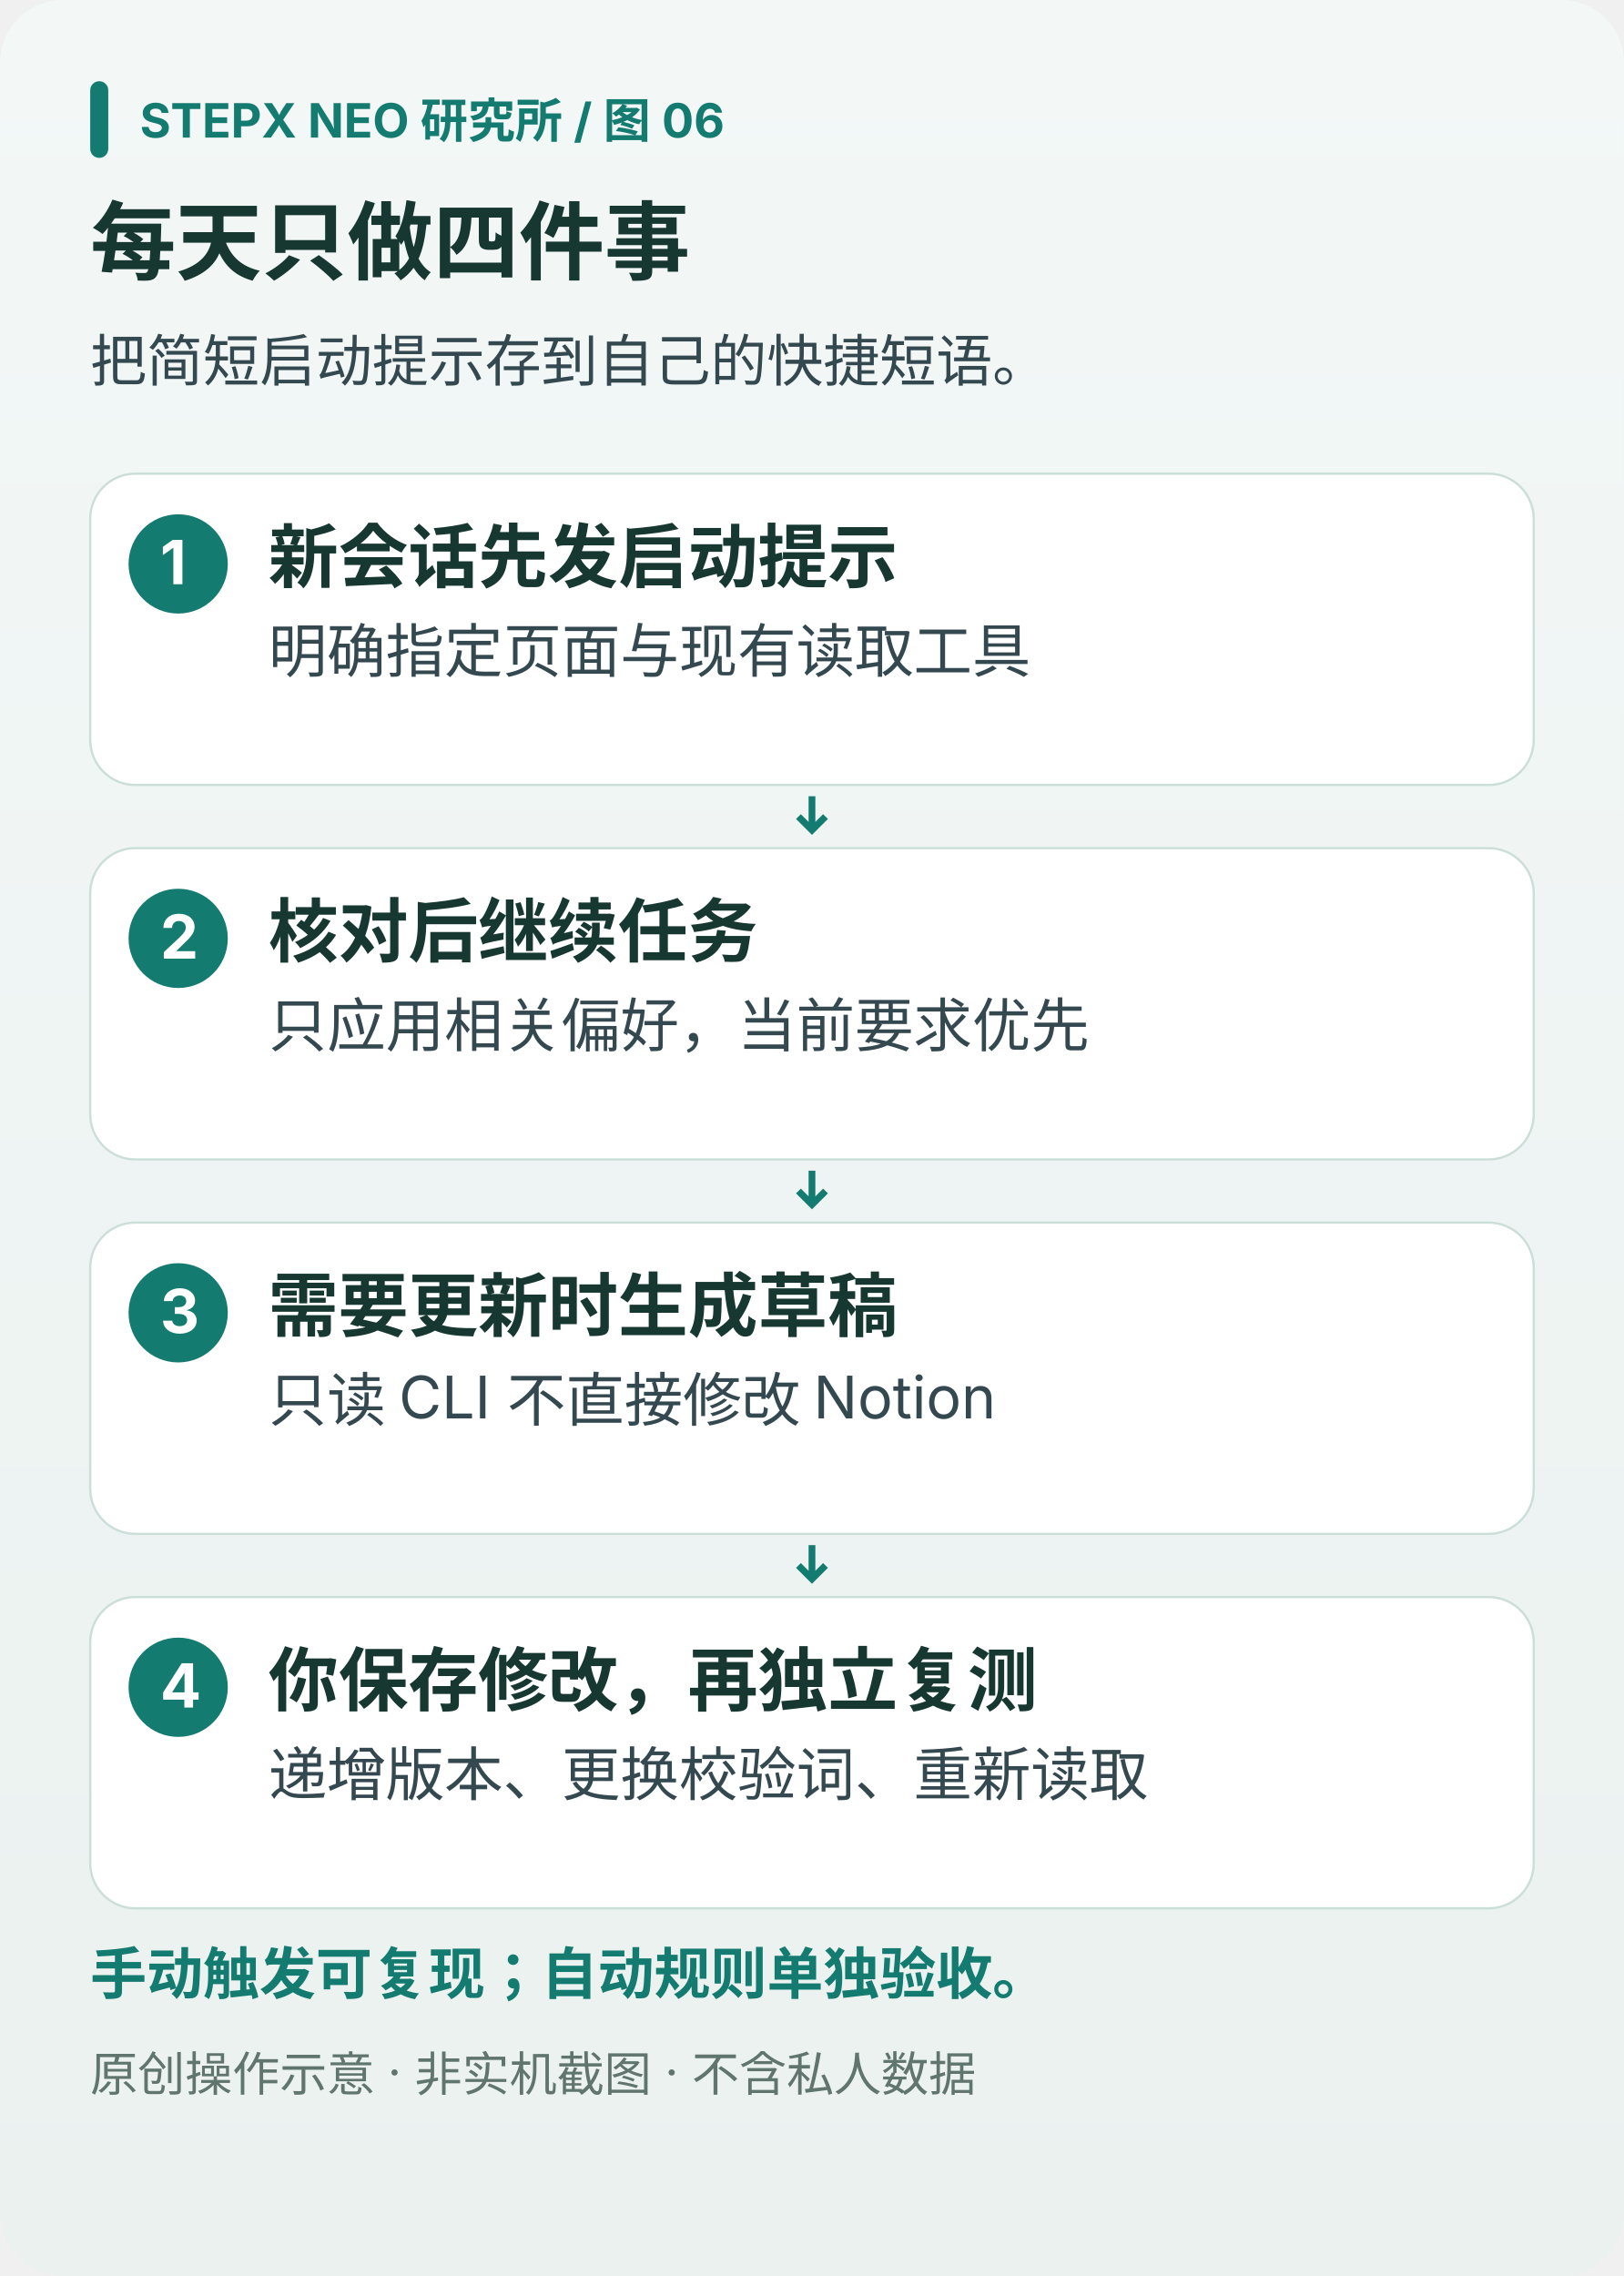
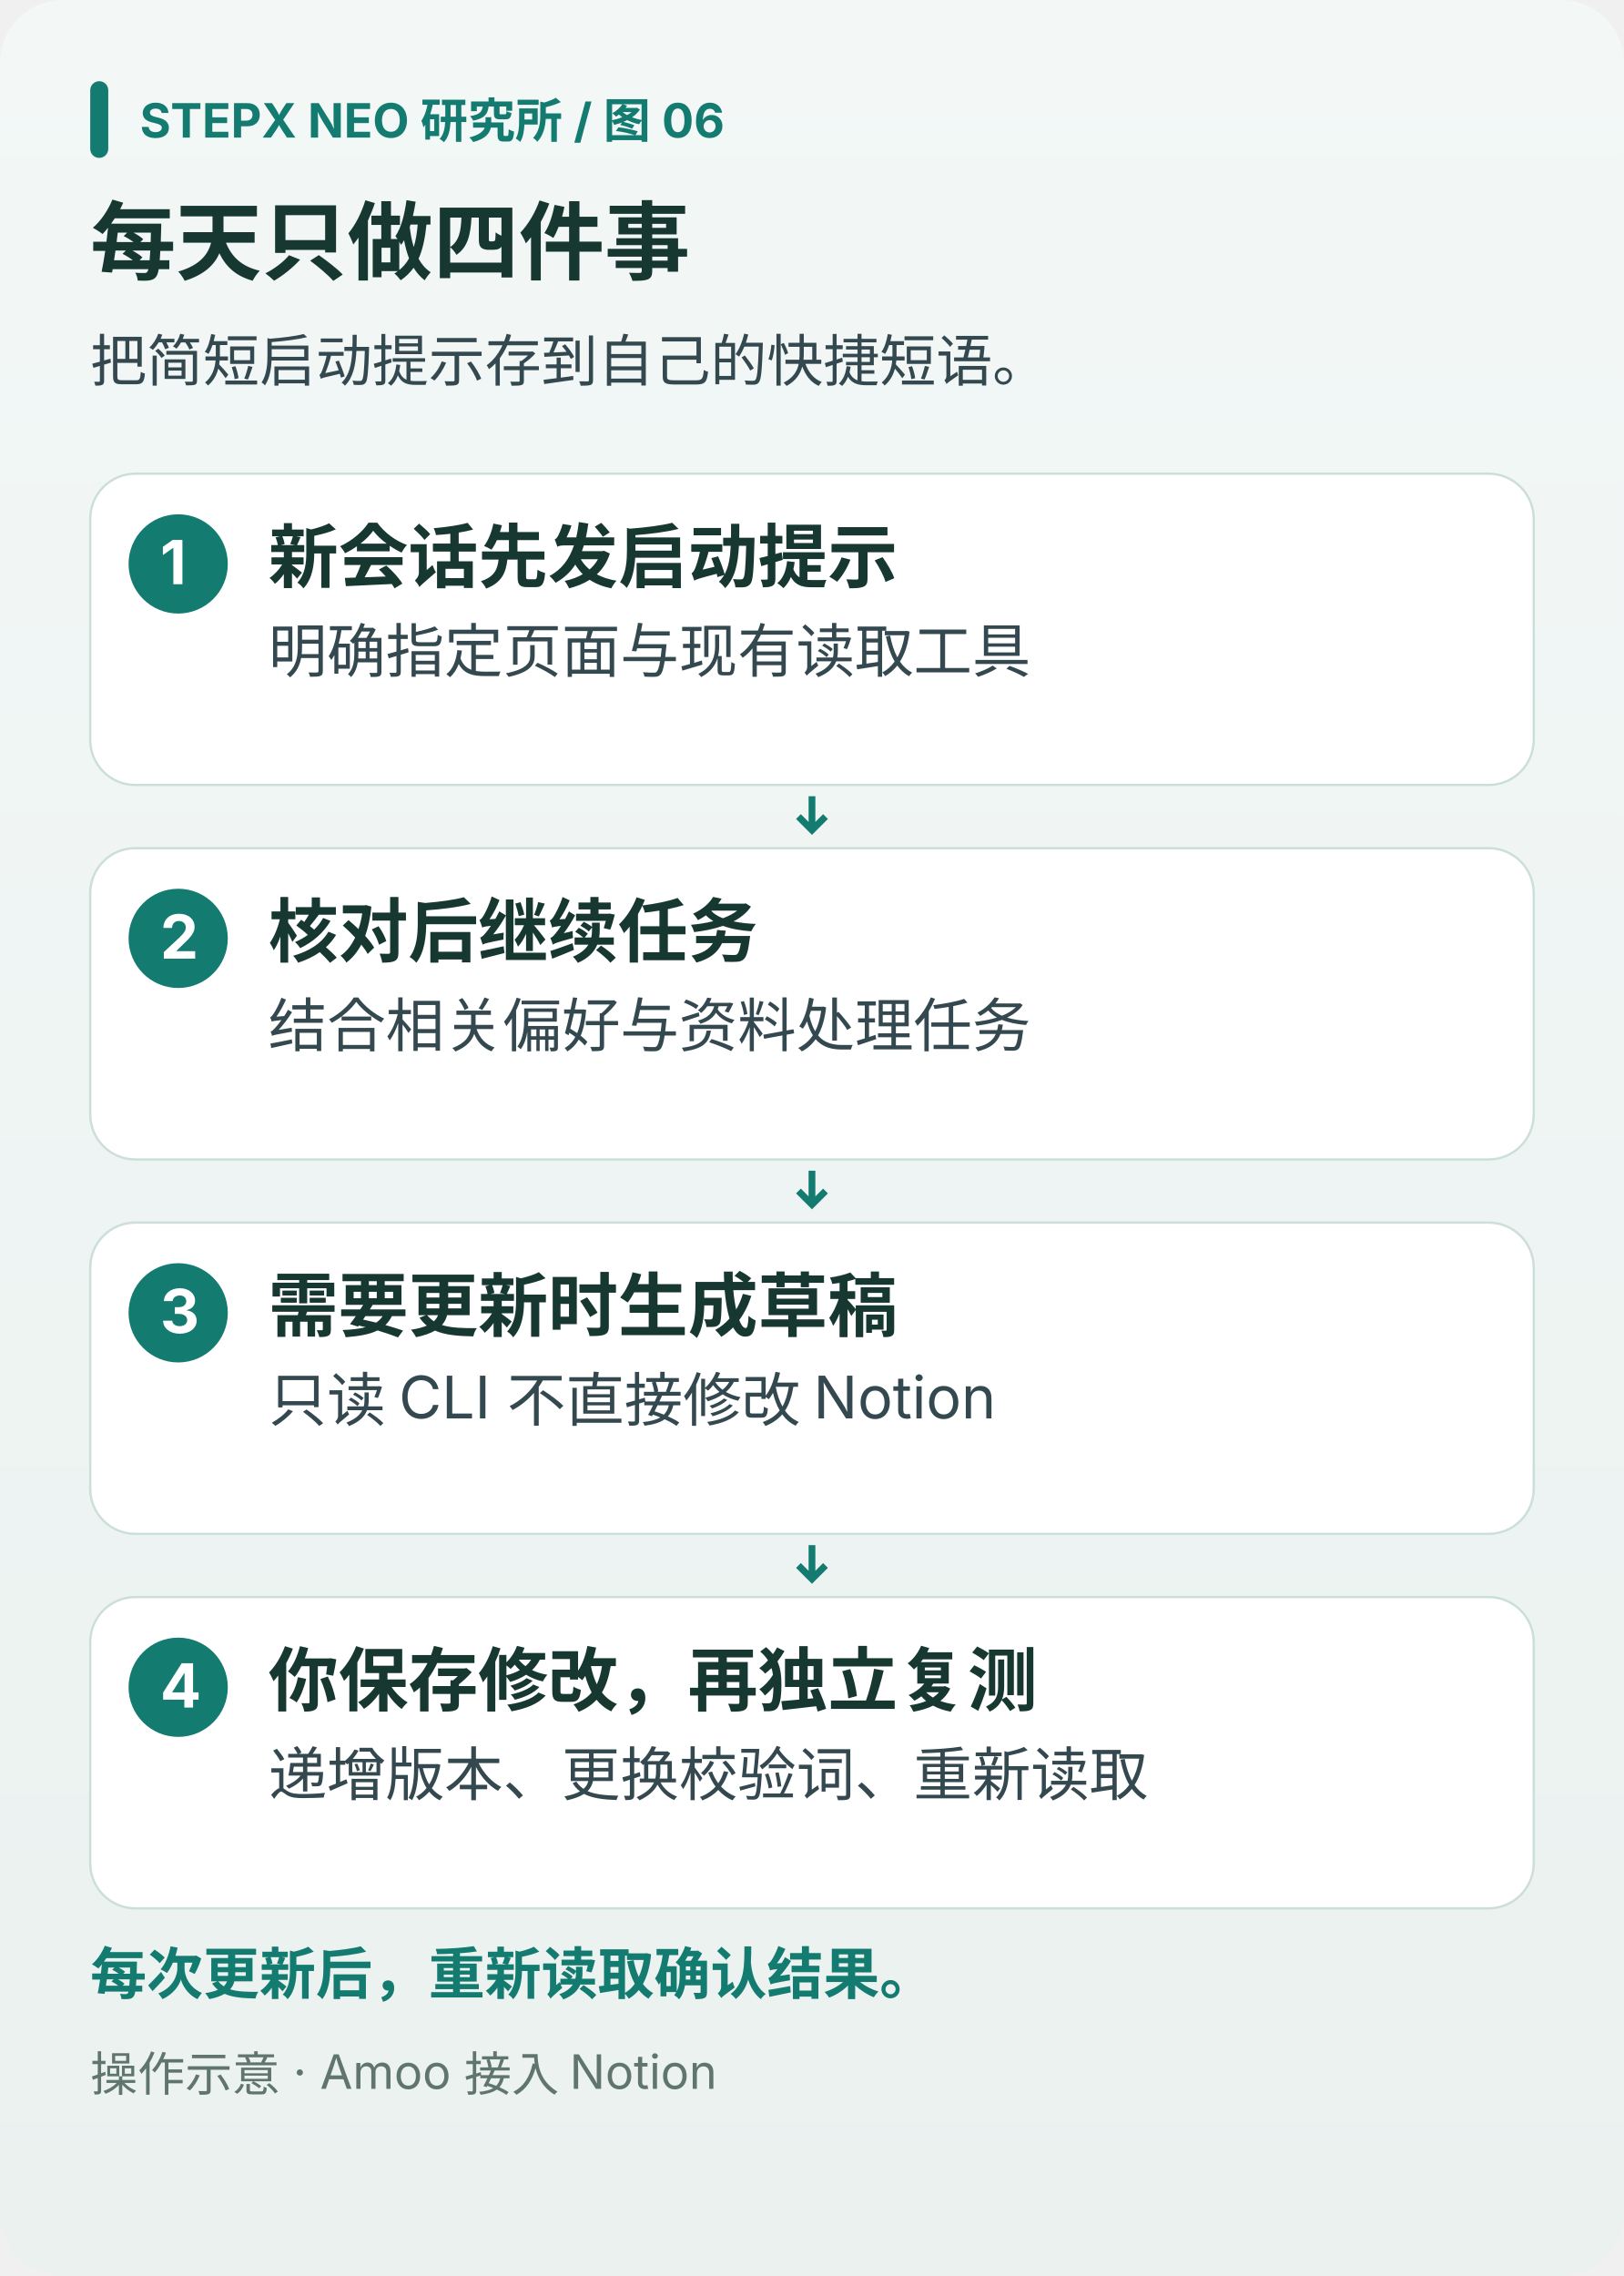
<svg xmlns="http://www.w3.org/2000/svg" viewBox="0 0 720 1009" role="img" aria-labelledby="title desc">
  <defs>
    <linearGradient id="bg" x2="0" y2="1">
      <stop stop-color="#f3f8f7" />
      <stop offset="1" stop-color="#eaf1ef" />
    </linearGradient>
  </defs>
  <rect width="720" height="1009" rx="28" fill="url(#bg)" />
  <g font-family="-apple-system,BlinkMacSystemFont,PingFang SC,Microsoft YaHei,sans-serif">
    <rect x="40" y="36" width="8" height="34" rx="4" fill="#147b70" />
    <text x="62" y="61" font-size="21" font-weight="650" fill="#147b70">STEPX NEO 研究所  /  图 06</text>
    <text x="40" y="121" font-size="38" font-weight="700" fill="#173831">每天只做四件事</text>
    <text x="40" y="169" font-size="25" font-weight="400" fill="#344850">把简短启动提示存到自己的快捷短语。</text>
    <rect x="40" y="210" width="640" height="138" rx="20" fill="#fff" stroke="#cbded8" />
    <circle cx="79" cy="250" r="22" fill="#147b70" />
    <text x="71" y="259" font-size="27" font-weight="700" fill="#ffffff">1</text>
    <text x="119" y="258" font-size="31" font-weight="650" fill="#173831">新会话先发启动提示</text>
    <text x="119" y="298" font-size="26" font-weight="400" fill="#344850">明确指定页面与现有读取工具</text>
    <path d="M360 353v15m-6-6 6 6 6-6" fill="none" stroke="#147b70" stroke-width="3" />
    <rect x="40" y="376" width="640" height="138" rx="20" fill="#fff" stroke="#cbded8" />
    <circle cx="79" cy="416" r="22" fill="#147b70" />
    <text x="71" y="425" font-size="27" font-weight="700" fill="#ffffff">2</text>
    <text x="119" y="424" font-size="31" font-weight="650" fill="#173831">核对后继续任务</text>
-     <text x="119" y="464" font-size="26" font-weight="400" fill="#344850">只应用相关偏好，当前要求优先</text>
+     <text x="119" y="464" font-size="26" font-weight="400" fill="#344850">结合相关偏好与资料处理任务</text>
    <path d="M360 519v15m-6-6 6 6 6-6" fill="none" stroke="#147b70" stroke-width="3" />
    <rect x="40" y="542" width="640" height="138" rx="20" fill="#fff" stroke="#cbded8" />
    <circle cx="79" cy="582" r="22" fill="#147b70" />
    <text x="71" y="591" font-size="27" font-weight="700" fill="#ffffff">3</text>
    <text x="119" y="590" font-size="31" font-weight="650" fill="#173831">需要更新时生成草稿</text>
    <text x="119" y="630" font-size="26" font-weight="400" fill="#344850">只读 CLI 不直接修改 Notion</text>
    <path d="M360 685v15m-6-6 6 6 6-6" fill="none" stroke="#147b70" stroke-width="3" />
    <rect x="40" y="708" width="640" height="138" rx="20" fill="#fff" stroke="#cbded8" />
    <circle cx="79" cy="748" r="22" fill="#147b70" />
    <text x="71" y="757" font-size="27" font-weight="700" fill="#ffffff">4</text>
    <text x="119" y="756" font-size="31" font-weight="650" fill="#173831">你保存修改，再独立复测</text>
    <text x="119" y="796" font-size="26" font-weight="400" fill="#344850">递增版本、更换校验词、重新读取</text>
-     <text x="40" y="884" font-size="25" font-weight="600" fill="#147b70">手动触发可复现；自动规则单独验收。</text>
-     <text x="40" y="927" font-size="21" font-weight="400" fill="#61756f">原创操作示意 · 非实机截图 · 不含私人数据</text>
+     <text x="40" y="884" font-size="25" font-weight="600" fill="#147b70">每次更新后，重新读取确认结果。</text>
+     <text x="40" y="927" font-size="21" font-weight="400" fill="#61756f">操作示意 · Amoo 接入 Notion</text>
  </g>
</svg>
